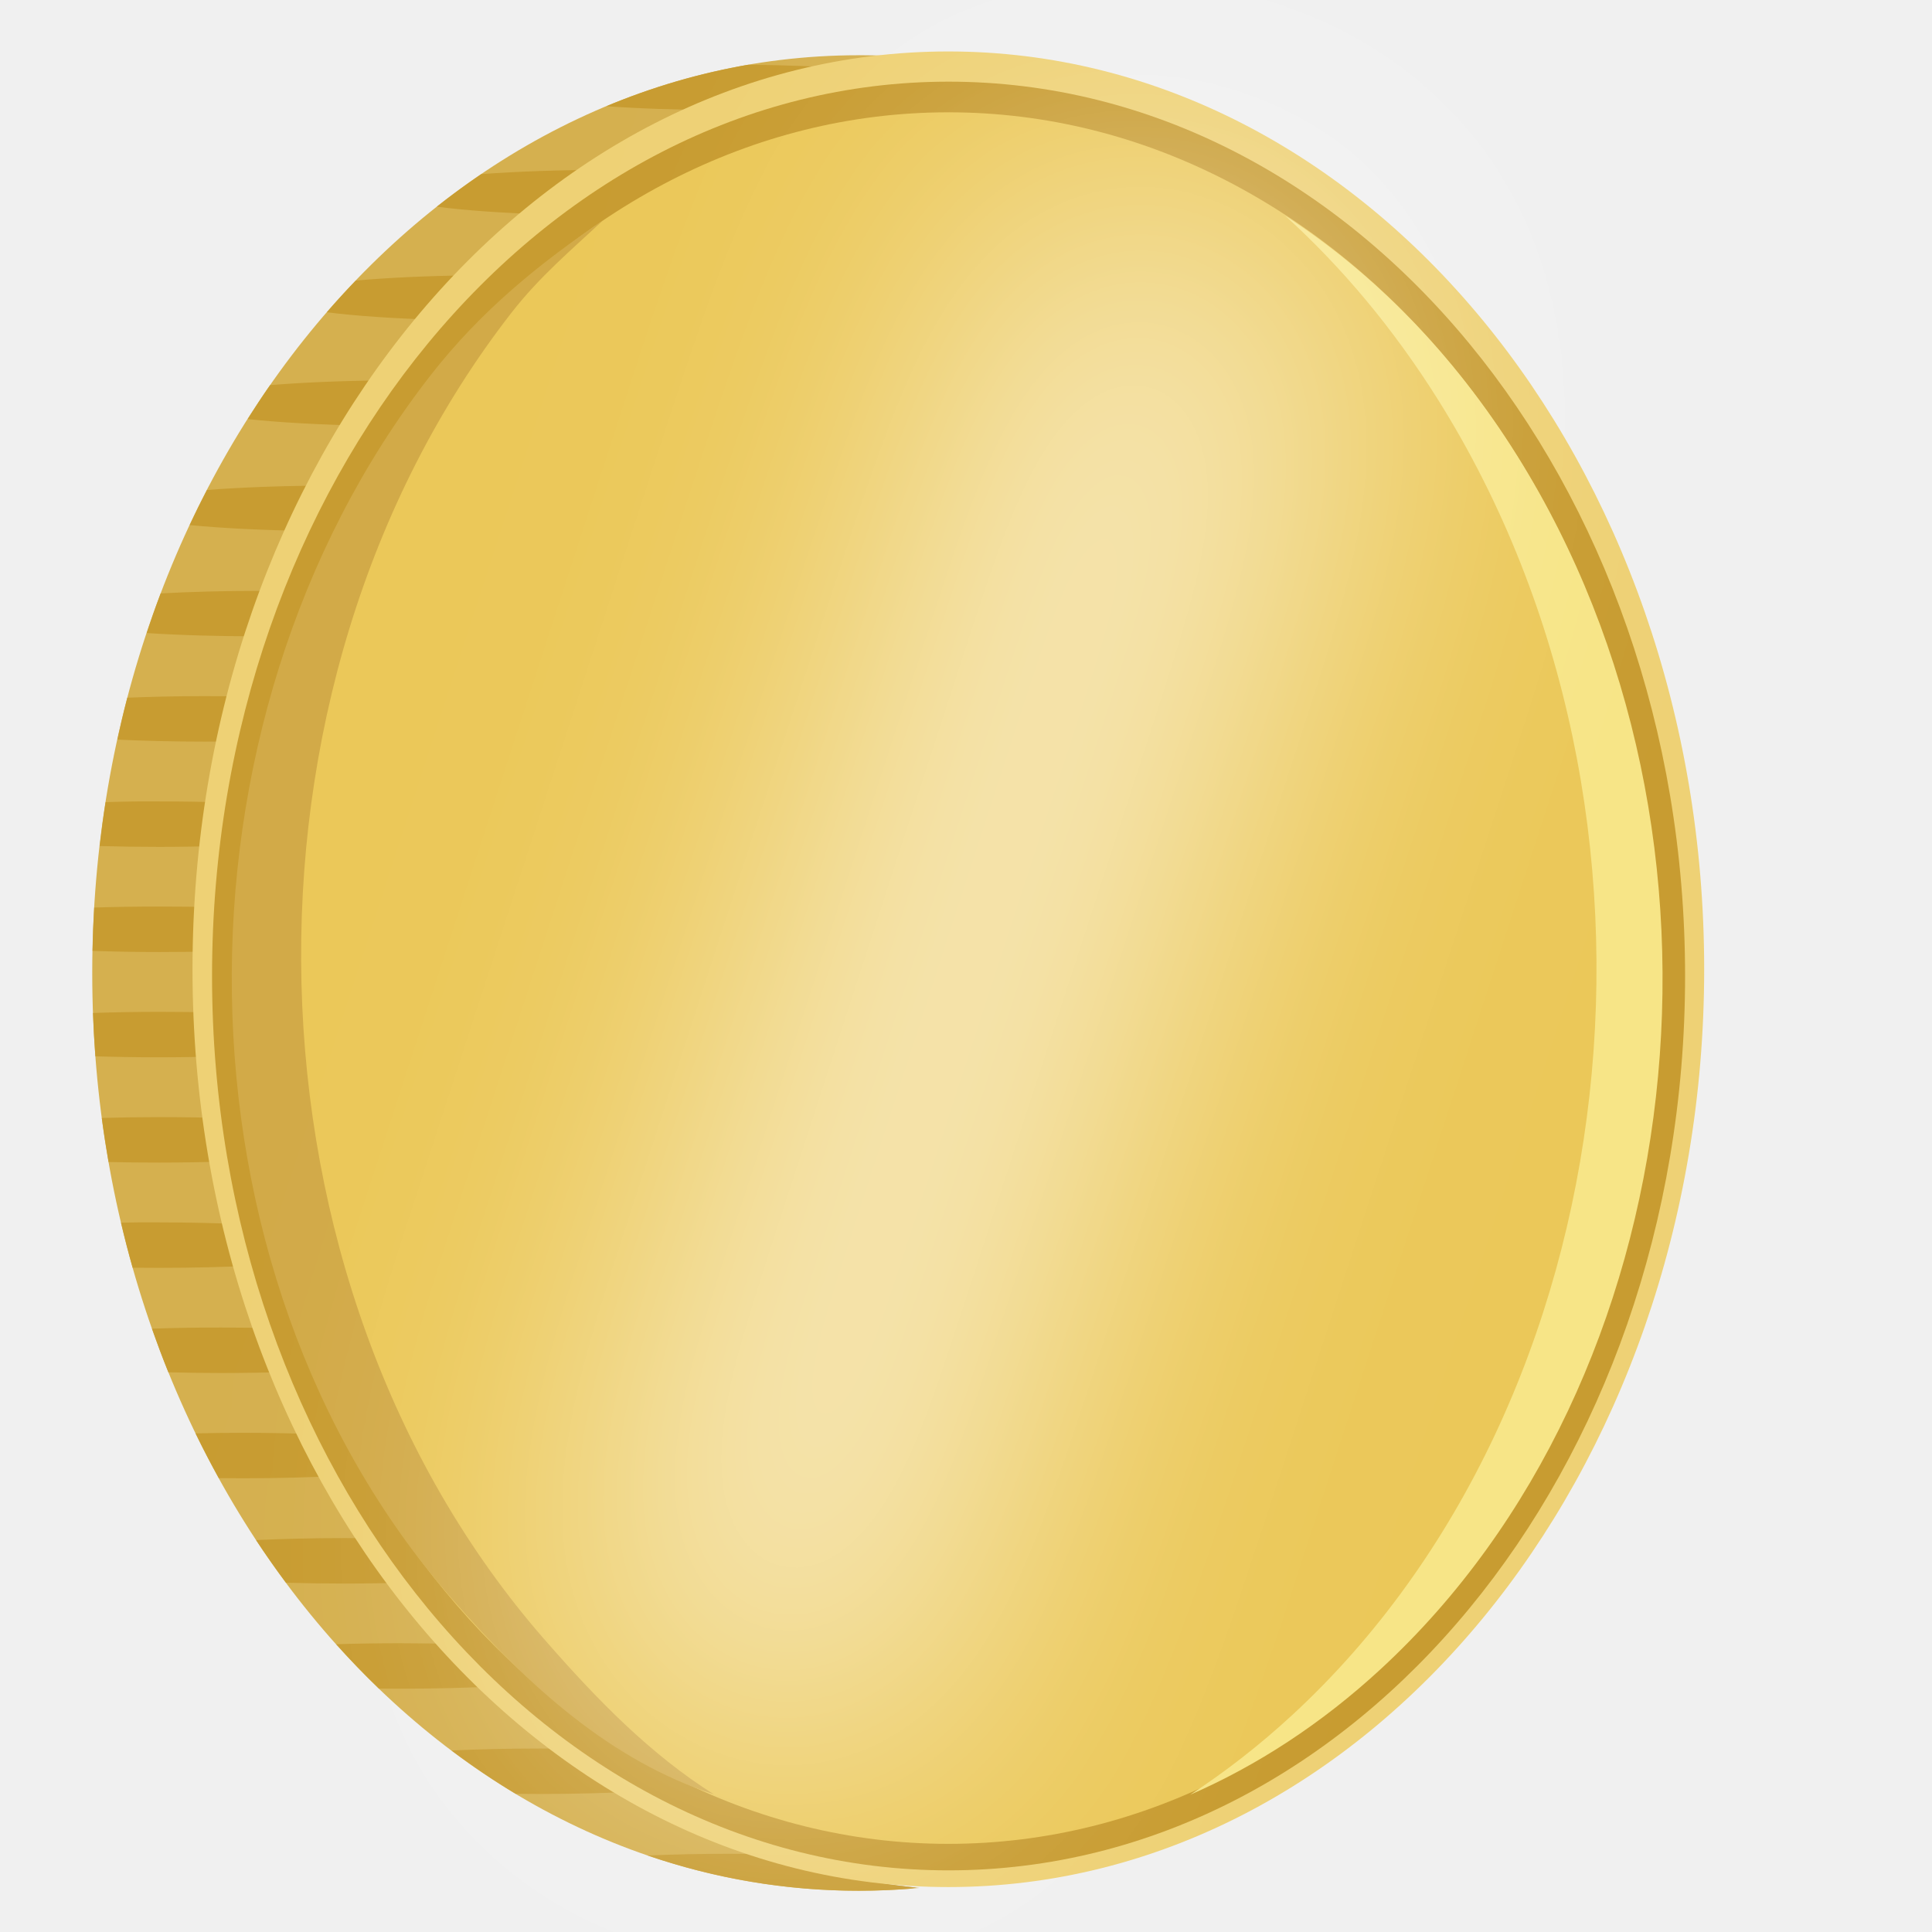
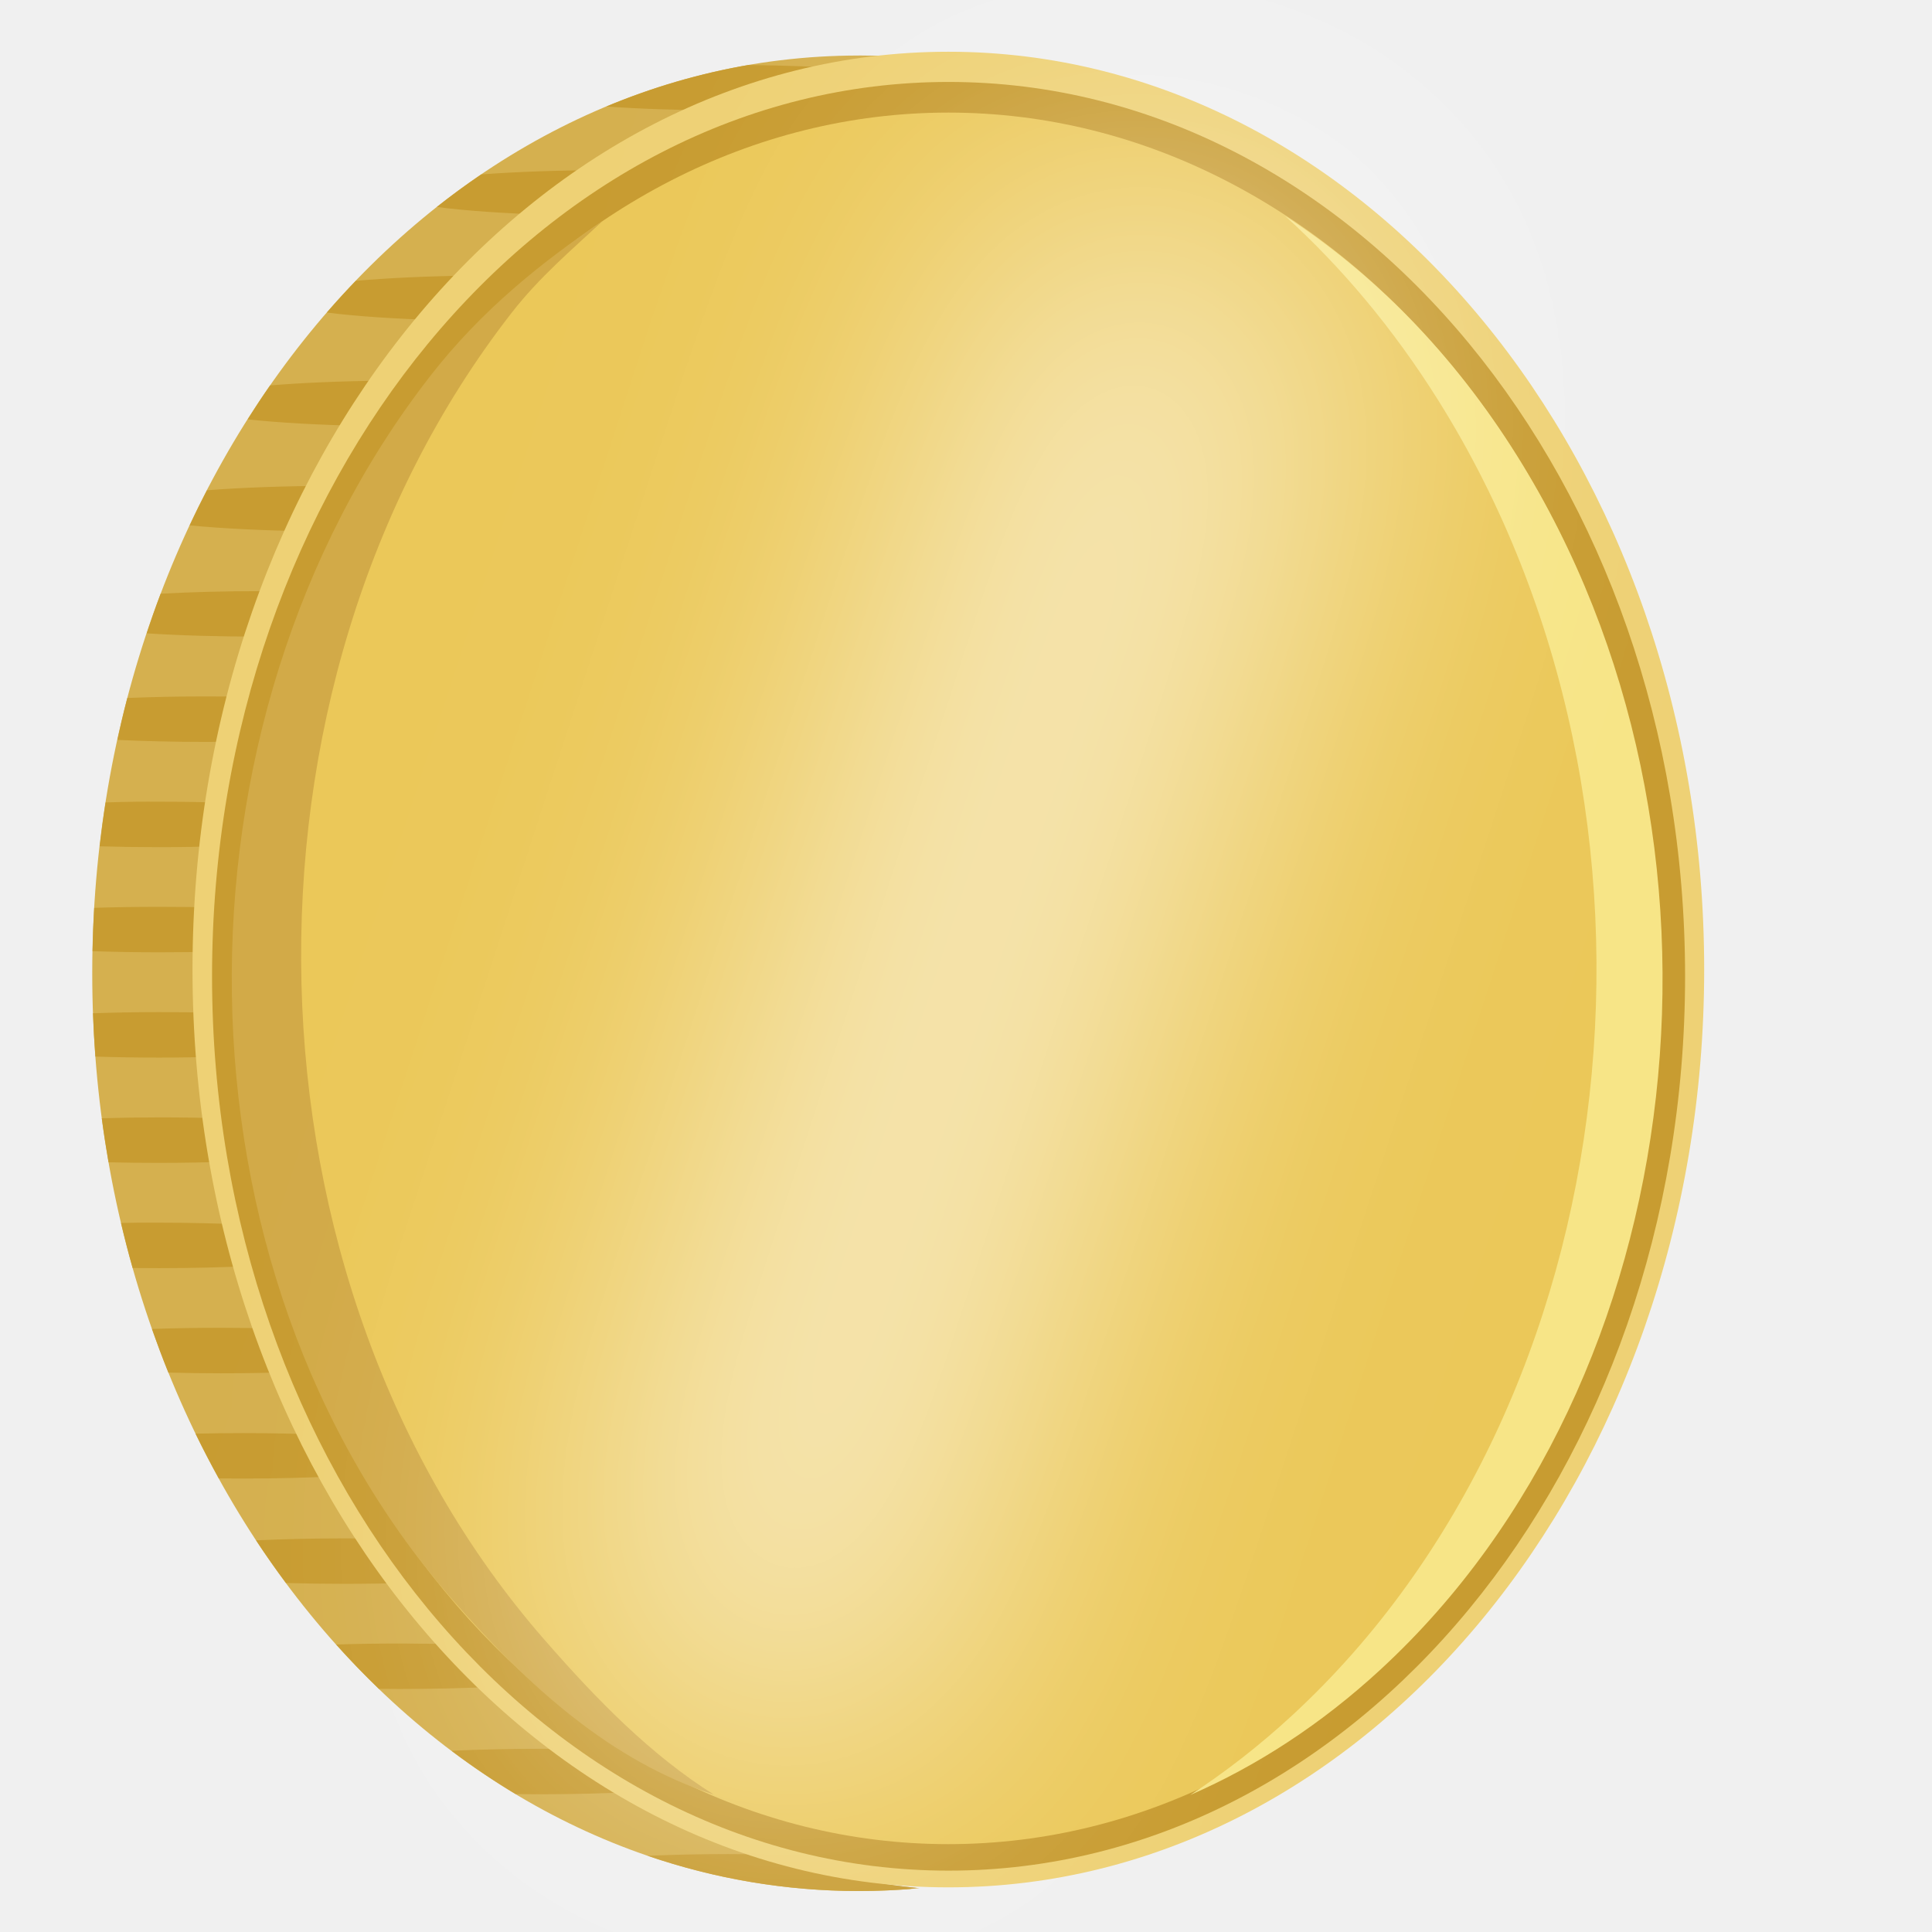
- <svg xmlns="http://www.w3.org/2000/svg" xmlns:xlink="http://www.w3.org/1999/xlink" id="svg2" viewBox="0 0 263.084 263.006" width="100%" height="100%">
+ <svg xmlns="http://www.w3.org/2000/svg" xmlns:xlink="http://www.w3.org/1999/xlink" id="svg2" viewBox="0 0 263.084 263.006" width="100px" height="100px">
  <defs id="defs37">
    <linearGradient xlink:href="#linearGradient6386-8" id="linearGradient6392-5" x1="717.5" y1="145.375" x2="925" y2="144.125" gradientUnits="userSpaceOnUse" gradientTransform="matrix(1,0,0,0.7959184,0,21.63265)" />
    <linearGradient id="linearGradient6386-8">
      <stop style="stop-color:#ffffff;stop-opacity:1;" offset="0" id="stop6388-5" />
      <stop style="stop-color:#ffffff;stop-opacity:0.28" offset="1" id="stop6390-2" />
    </linearGradient>
    <linearGradient y2="144.125" x2="925" y1="145.375" x1="717.5" gradientTransform="matrix(1,0,0,0.4081633,0.625,119.6097)" gradientUnits="userSpaceOnUse" id="linearGradient6409-4" xlink:href="#linearGradient6386-8-5" />
    <linearGradient id="linearGradient6386-8-5">
      <stop style="stop-color:#ffffff;stop-opacity:1;" offset="0" id="stop6388-5-8" />
      <stop style="stop-color:#ffffff;stop-opacity:0.28" offset="1" id="stop6390-2-1" />
    </linearGradient>
    <linearGradient xlink:href="#linearGradient6386-8-5-6" id="linearGradient6567-5" gradientUnits="userSpaceOnUse" gradientTransform="matrix(1,0,0,0.2095207,-4.375,51.79081)" x1="717.5" y1="145.375" x2="925" y2="144.125" />
    <linearGradient id="linearGradient6386-8-5-6">
      <stop style="stop-color:#ffffff;stop-opacity:1;" offset="0" id="stop6388-5-8-4" />
      <stop style="stop-color:#ffffff;stop-opacity:0.28" offset="1" id="stop6390-2-1-8" />
    </linearGradient>
    <linearGradient xlink:href="#linearGradient6386-8-5-66" id="linearGradient6567-9" gradientUnits="userSpaceOnUse" gradientTransform="matrix(1,0,0,0.2095207,-4.375,51.79081)" x1="717.5" y1="145.375" x2="925" y2="144.125" />
    <linearGradient id="linearGradient6386-8-5-66">
      <stop style="stop-color:#ffffff;stop-opacity:1;" offset="0" id="stop6388-5-8-8" />
      <stop style="stop-color:#ffffff;stop-opacity:0.28" offset="1" id="stop6390-2-1-2" />
    </linearGradient>
    <linearGradient xlink:href="#linearGradient6386-8-5-66-3" id="linearGradient6736-3" gradientUnits="userSpaceOnUse" gradientTransform="matrix(1.062994,0,0,0.2781708,-1614.652,201.7578)" x1="717.5" y1="145.375" x2="925" y2="144.125" />
    <linearGradient id="linearGradient6386-8-5-66-3">
      <stop style="stop-color:#ffffff;stop-opacity:1;" offset="0" id="stop6388-5-8-8-1" />
      <stop style="stop-color:#ffffff;stop-opacity:0.28" offset="1" id="stop6390-2-1-2-6" />
    </linearGradient>
    <linearGradient y2="144.125" x2="925" y1="145.375" x1="717.5" gradientTransform="matrix(1.062994,0,0,0.2781708,-1616.276,183.498)" gradientUnits="userSpaceOnUse" id="linearGradient6756-5" xlink:href="#linearGradient6386-8-5-66-3-8" />
    <linearGradient id="linearGradient6386-8-5-66-3-8">
      <stop style="stop-color:#ffffff;stop-opacity:1;" offset="0" id="stop6388-5-8-8-1-9" />
      <stop style="stop-color:#ffffff;stop-opacity:0.28" offset="1" id="stop6390-2-1-2-6-9" />
    </linearGradient>
    <linearGradient xlink:href="#linearGradient6386-1-9-9" id="linearGradient6893-3" gradientUnits="userSpaceOnUse" gradientTransform="matrix(0.4508531,-0.9626464,0.4912269,0.2300649,-320.8368,1278.085)" x1="717.5" y1="145.375" x2="925" y2="144.125" />
    <linearGradient id="linearGradient6386-1-9-9">
      <stop style="stop-color:#ffffff;stop-opacity:1;" offset="0" id="stop6388-6-4-6" />
      <stop style="stop-color:#ffffff;stop-opacity:0.28" offset="1" id="stop6390-9-0-5" />
    </linearGradient>
    <linearGradient y2="144.125" x2="925" y1="145.375" x1="717.5" gradientTransform="matrix(0.4508531,-0.9626464,0.4912269,0.2300649,-789.5873,1286.83)" gradientUnits="userSpaceOnUse" id="linearGradient6914-5" xlink:href="#linearGradient6386-1-9-9-5" />
    <linearGradient id="linearGradient6386-1-9-9-5">
      <stop style="stop-color:#ffffff;stop-opacity:1;" offset="0" id="stop6388-6-4-6-0" />
      <stop style="stop-color:#ffffff;stop-opacity:0.28" offset="1" id="stop6390-9-0-5-4" />
    </linearGradient>
    <linearGradient y2="144.125" x2="925" y1="145.375" x1="717.5" gradientTransform="matrix(0.4364484,-0.9318899,0.4755322,0.2227144,617.2651,899.8885)" gradientUnits="userSpaceOnUse" id="linearGradient6957-1" xlink:href="#linearGradient6386-1-9-9-5-3" />
    <linearGradient id="linearGradient6386-1-9-9-5-3">
      <stop style="stop-color:#ffffff;stop-opacity:1;" offset="0" id="stop6388-6-4-6-0-8" />
      <stop style="stop-color:#ffffff;stop-opacity:0.28" offset="1" id="stop6390-9-0-5-4-3" />
    </linearGradient>
    <linearGradient xlink:href="#linearGradient6386-1-9-0" id="linearGradient6893-6" gradientUnits="userSpaceOnUse" gradientTransform="matrix(0.4508531,-0.9626464,0.4912269,0.2300649,-320.8368,1278.085)" x1="717.5" y1="145.375" x2="925" y2="144.125" />
    <linearGradient id="linearGradient6386-1-9-0">
      <stop style="stop-color:#ffffff;stop-opacity:1;" offset="0" id="stop6388-6-4-7" />
      <stop style="stop-color:#ffffff;stop-opacity:0.28" offset="1" id="stop6390-9-0-0" />
    </linearGradient>
    <linearGradient y2="144.125" x2="925" y1="145.375" x1="717.5" gradientTransform="matrix(0.4508531,-0.9626464,0.4912269,0.2300649,-789.5873,1286.83)" gradientUnits="userSpaceOnUse" id="linearGradient6914-7" xlink:href="#linearGradient6386-1-9-9-50" />
    <linearGradient id="linearGradient6386-1-9-9-50">
      <stop style="stop-color:#ffffff;stop-opacity:1;" offset="0" id="stop6388-6-4-6-1" />
      <stop style="stop-color:#ffffff;stop-opacity:0.28" offset="1" id="stop6390-9-0-5-2" />
    </linearGradient>
    <filter id="filter5837" x="-0.455" width="1.911" y="-0.228" height="1.457" color-interpolation-filters="sRGB">
      <feGaussianBlur stdDeviation="21.537" id="feGaussianBlur5839" />
    </filter>
    <filter id="filter5857" x="-1.514" width="4.028" y="-1.88" height="4.759" color-interpolation-filters="sRGB">
      <feGaussianBlur stdDeviation="21.537" id="feGaussianBlur5859" />
    </filter>
  </defs>
  <rect id="rect9052-3-9-4" style="color:#000000;fill:none" height="260.997" width="159.954" y="972.82" x="186.956" transform="scale(-1,1)" />
  <path d="m -386.875,1103.312 c 0,69.023 34.293,124.979 76.594,124.979 42.301,0 76.594,-55.956 76.594,-124.979 0,-69.023 -34.293,-124.979 -76.594,-124.979 -42.301,0 -76.594,55.955 -76.594,124.979 z" style="color:#000000;fill:#eed175" id="path9060-8-8-4" />
  <path d="m -384.941,1104.231 c 0,67.259 33.416,121.785 74.637,121.785 41.22,0 74.637,-54.525 74.637,-121.785 0,-67.259 -33.416,-121.785 -74.637,-121.785 -41.22,0 -74.637,54.525 -74.637,121.785 z" style="color:#000000;fill:#c89c31" id="path9062-1-1-3" />
  <path d="m -382.535,1104.513 c 0,65.111 32.349,117.894 72.252,117.894 39.904,0 72.252,-52.783 72.252,-117.894 0,-65.111 -32.349,-117.894 -72.252,-117.894 -39.904,0 -72.252,52.783 -72.252,117.894 z" style="color:#000000;fill:#ebc859" id="path9064-0-6-9" />
  <path d="m -257.774,1022.5 c 27.405,47.327 26.892,121.689 -2.112,166.408 -7.833,12.077 -16.277,22.236 -26.634,26.756 6.361,-5.377 11.769,-12.764 17.237,-21.195 31.465,-48.511 32.926,-129.354 3.271,-180.562 -2.863,-4.944 -6.066,-8.538 -9.265,-12.567 6.283,5.714 12.302,12.176 17.504,21.159 z" style="color:#000000;fill:#d2aa48" id="path9066-4-4-5" />
  <path d="m -315.789,987.086 c -13.648,0 -26.055,2.184 -38.274,15.129 -19.06,20.195 -29.992,59.676 -29.992,100.261 0,9.8 0.738,19.315 2.116,28.396 13.223,27.065 29.487,30.525 47.562,30.525 37.869,0 67.775,-51.09 67.775,-114.544 0,-9.786 -0.949,-18.753 -2.323,-27.823 -12.251,-19.166 -28.785,-31.945 -46.868,-31.945 z" style="opacity:0.5;color:#000000;fill:#f7e587" id="path9070-4-71-3" />
  <path d="m -297.977,978.848 c 42.303,0 76.585,55.943 76.585,124.964 0,69.026 -34.285,124.983 -76.585,124.983 -2.047,0 -4.076,-0.13 -6.083,-0.387 39.458,-5.058 70.514,-58.916 70.514,-124.599 0,-65.683 -31.058,-119.522 -70.514,-124.58 2.007,-0.257 4.036,-0.387 6.083,-0.387 z" style="color:#000000;fill:#d5b04f" id="path9056-6-5-5-4" />
  <path d="m -286.935,980.141 c 4.893,1.153 9.634,3.062 14.181,5.65 -3.243,0.313 -7.109,0.5 -11.276,0.522 -4.191,-2.48 -8.548,-4.389 -13.043,-5.65 2.941,-0.288 6.401,-0.471 10.138,-0.522 z m 14.11,14.317 c 4.692,0 9.021,0.218 12.569,0.58 1.512,1.399 2.989,2.873 4.435,4.431 -2.808,0.508 -6.708,0.886 -11.193,1.064 -1.948,-2.169 -3.953,-4.201 -6.024,-6.075 0.072,-10e-5 0.141,0 0.213,0 z m 13.399,14.356 c 4.436,0.064 8.468,0.327 11.703,0.716 0.985,1.399 1.953,2.836 2.893,4.314 -2.897,0.509 -6.913,0.879 -11.502,1.045 -1.306,-2.104 -2.66,-4.128 -4.055,-6.075 0.319,0 0.645,0 0.961,0 z m 9.225,14.317 c 4.134,0.06 7.923,0.291 11.039,0.638 0.772,1.51 1.512,3.055 2.241,4.624 -3.108,0.455 -7.183,0.776 -11.751,0.89 -0.957,-2.098 -1.942,-4.159 -2.976,-6.152 0.484,0 0.972,-0.01 1.447,0 z m 4.968,14.317 c 4.633,0.014 8.899,0.232 12.379,0.6 0.597,1.572 1.176,3.162 1.731,4.779 -3.226,0.421 -7.327,0.712 -11.881,0.793 -0.708,-2.097 -1.451,-4.151 -2.229,-6.172 z m 7.079,14.336 c 3.579,0 6.949,0.129 9.925,0.348 0.495,1.775 0.955,3.579 1.399,5.398 -3.299,0.29 -7.167,0.445 -11.324,0.445 -0.24,0 -0.473,10e-4 -0.711,0 -0.504,-2.086 -1.043,-4.143 -1.613,-6.172 0.763,-0.012 1.539,-0.019 2.324,-0.019 z m 5.585,14.336 c 2.706,0 5.282,0.083 7.672,0.213 0.361,1.879 0.688,3.791 0.996,5.708 -2.657,0.166 -5.584,0.271 -8.668,0.271 -1.173,0 -2.316,-0.013 -3.439,-0.039 -0.327,-2.054 -0.69,-4.082 -1.079,-6.095 1.458,-0.044 2.967,-0.058 4.518,-0.058 z m 6.688,14.336 c 1.084,0.016 2.123,0.059 3.154,0.097 0.228,1.98 0.422,3.966 0.593,5.978 -1.894,0.077 -3.885,0.116 -5.953,0.116 -2.153,0 -4.225,-0.052 -6.189,-0.136 -0.168,-1.982 -0.368,-3.95 -0.593,-5.901 2.137,-0.101 4.411,-0.155 6.782,-0.155 0.748,0 1.477,-0.011 2.205,0 z m -2.205,14.317 c 2.265,0 4.445,0.043 6.498,0.135 0.084,1.958 0.137,3.92 0.166,5.901 -2.102,0.097 -4.336,0.155 -6.664,0.155 -1.901,0 -3.732,-0.031 -5.49,-0.097 -0.029,-2.015 -0.08,-4.008 -0.166,-5.998 1.807,-0.07 3.695,-0.097 5.656,-0.097 z m 0,14.336 c 2.31,0 4.529,0.059 6.617,0.155 -0.052,1.98 -0.129,3.946 -0.237,5.901 -2.018,0.089 -4.158,0.135 -6.379,0.135 -2.008,0 -3.941,-0.043 -5.786,-0.116 0.109,-1.978 0.197,-3.974 0.249,-5.978 1.772,-0.067 3.619,-0.097 5.537,-0.097 z m 0,14.336 c 1.991,0 3.908,0.044 5.739,0.116 -0.196,2.015 -0.422,4.016 -0.676,5.998 -1.628,0.056 -3.316,0.077 -5.063,0.077 -2.488,0 -4.865,-0.064 -7.091,-0.174 0.249,-1.945 0.483,-3.905 0.676,-5.882 2.029,-0.09 4.181,-0.135 6.415,-0.135 z m 2.205,14.336 c 0.554,0.01 1.071,0.025 1.613,0.039 -0.357,2.063 -0.743,4.115 -1.162,6.133 -0.872,0.015 -1.756,0.019 -2.656,0.019 -3.392,0 -6.59,-0.111 -9.45,-0.31 0.384,-1.861 0.748,-3.731 1.079,-5.63 2.577,-0.154 5.403,-0.252 8.371,-0.252 0.748,0 1.477,-0.011 2.205,0 z m -8.359,14.317 c 2.408,0 4.714,0.051 6.877,0.155 -0.516,2.002 -1.059,3.993 -1.636,5.94 -1.682,0.06 -3.429,0.097 -5.241,0.097 -2.416,0 -4.73,-0.05 -6.901,-0.155 0.578,-1.95 1.12,-3.934 1.636,-5.94 1.69,-0.06 3.445,-0.097 5.265,-0.097 z m -2.241,14.336 c 1.641,0 3.23,0.028 4.766,0.077 -0.737,2.069 -1.518,4.103 -2.324,6.095 -0.802,0.013 -1.617,0.019 -2.443,0.019 -3.449,0 -6.698,-0.124 -9.592,-0.329 0.748,-1.858 1.471,-3.743 2.158,-5.669 2.322,-0.122 4.818,-0.193 7.435,-0.193 z m -10.067,14.336 c 3.131,0 6.098,0.1 8.786,0.271 -0.958,1.986 -1.96,3.918 -2.988,5.804 -1.849,0.073 -3.786,0.116 -5.798,0.116 -2.209,0 -4.336,-0.048 -6.344,-0.135 1.065,-1.954 2.094,-3.956 3.083,-6.017 1.066,-0.023 2.15,-0.039 3.261,-0.039 z m -5.585,14.317 c 2.217,0 4.353,0.047 6.367,0.136 -1.377,2.095 -2.8,4.11 -4.269,6.036 -0.69,0.01 -1.391,0.019 -2.099,0.019 -3.537,0 -6.867,-0.114 -9.818,-0.329 1.391,-1.84 2.747,-3.754 4.056,-5.746 1.839,-0.072 3.763,-0.116 5.763,-0.116 z m -13.992,14.336 c 3.149,0 6.132,0.098 8.834,0.271 -2.074,2.127 -4.213,4.1 -6.415,5.901 -0.794,0.013 -1.601,0.019 -2.419,0.019 -3.369,0 -6.547,-0.113 -9.391,-0.31 2.157,-1.788 4.263,-3.742 6.296,-5.843 1.013,-0.021 2.042,-0.039 3.095,-0.039 z m -18.723,14.336 c 2.817,0 5.499,0.092 7.968,0.232 -6.702,3.128 -13.788,4.798 -21.106,4.798 -1.715,0 -3.411,-0.09 -5.099,-0.271 -0.236,-0.053 -0.462,-0.1 -0.676,-0.155 5.182,-0.699 10.22,-2.248 15.059,-4.547 1.253,-0.032 2.536,-0.058 3.853,-0.058 z" id="path9058-2-1-7-9" style="fill:#c89c31;fill-rule:evenodd" />
  <path id="path7395-8" style="color:#000000;fill:#d5b04f" d="m -287.977,978.848 c 42.303,0 76.585,55.943 76.585,124.964 0,69.026 -34.285,124.983 -76.585,124.983 -2.047,0 -4.076,-0.13 -6.083,-0.387 39.458,-5.058 70.514,-58.916 70.514,-124.599 0,-65.683 -31.058,-119.522 -70.514,-124.58 2.007,-0.257 4.036,-0.387 6.083,-0.387 z" />
  <path style="fill:#c89c31;fill-rule:evenodd" id="path7397-43" d="m -276.935,980.141 c 4.893,1.153 9.634,3.062 14.181,5.65 -3.243,0.313 -7.109,0.5 -11.276,0.522 -4.191,-2.48 -8.548,-4.389 -13.043,-5.65 2.941,-0.288 6.401,-0.471 10.138,-0.522 z m 14.11,14.317 c 4.692,0 9.021,0.218 12.569,0.58 1.512,1.399 2.989,2.873 4.435,4.431 -2.808,0.508 -6.708,0.886 -11.193,1.064 -1.948,-2.169 -3.953,-4.201 -6.024,-6.075 0.072,-10e-5 0.141,0 0.213,0 z m 13.399,14.356 c 4.436,0.064 8.468,0.327 11.703,0.716 0.985,1.399 1.953,2.836 2.893,4.314 -2.897,0.509 -6.913,0.879 -11.502,1.045 -1.306,-2.104 -2.66,-4.128 -4.055,-6.075 0.319,0 0.645,0 0.961,0 z m 9.225,14.317 c 4.134,0.06 7.923,0.291 11.039,0.638 0.772,1.51 1.512,3.055 2.241,4.624 -3.108,0.455 -7.183,0.776 -11.751,0.89 -0.957,-2.098 -1.942,-4.159 -2.976,-6.152 0.484,0 0.972,-0.01 1.447,0 z m 4.968,14.317 c 4.633,0.014 8.899,0.232 12.379,0.6 0.597,1.572 1.176,3.162 1.731,4.779 -3.226,0.421 -7.327,0.712 -11.881,0.793 -0.708,-2.097 -1.451,-4.151 -2.229,-6.172 z m 7.079,14.336 c 3.579,0 6.949,0.129 9.925,0.348 0.495,1.775 0.955,3.579 1.399,5.398 -3.299,0.29 -7.167,0.445 -11.324,0.445 -0.24,0 -0.473,10e-4 -0.711,0 -0.504,-2.086 -1.043,-4.143 -1.613,-6.172 0.763,-0.012 1.539,-0.019 2.324,-0.019 z m 5.585,14.336 c 2.706,0 5.282,0.083 7.672,0.213 0.361,1.879 0.688,3.791 0.996,5.708 -2.657,0.166 -5.584,0.271 -8.668,0.271 -1.173,0 -2.316,-0.013 -3.439,-0.039 -0.327,-2.054 -0.69,-4.082 -1.079,-6.095 1.458,-0.044 2.967,-0.058 4.518,-0.058 z m 6.688,14.336 c 1.084,0.016 2.123,0.059 3.154,0.097 0.228,1.98 0.422,3.966 0.593,5.978 -1.894,0.077 -3.885,0.116 -5.953,0.116 -2.153,0 -4.225,-0.052 -6.189,-0.136 -0.168,-1.982 -0.368,-3.95 -0.593,-5.901 2.137,-0.101 4.411,-0.155 6.782,-0.155 0.748,0 1.477,-0.011 2.205,0 z m -2.205,14.317 c 2.265,0 4.445,0.043 6.498,0.135 0.084,1.958 0.137,3.92 0.166,5.901 -2.102,0.097 -4.336,0.155 -6.664,0.155 -1.901,0 -3.732,-0.031 -5.49,-0.097 -0.029,-2.015 -0.08,-4.008 -0.166,-5.998 1.807,-0.07 3.695,-0.097 5.656,-0.097 z m 0,14.336 c 2.31,0 4.529,0.059 6.617,0.155 -0.052,1.98 -0.129,3.946 -0.237,5.901 -2.018,0.089 -4.158,0.135 -6.379,0.135 -2.008,0 -3.941,-0.043 -5.786,-0.116 0.109,-1.978 0.197,-3.974 0.249,-5.978 1.772,-0.067 3.619,-0.097 5.537,-0.097 z m 0,14.336 c 1.991,0 3.908,0.044 5.739,0.116 -0.196,2.015 -0.422,4.016 -0.676,5.998 -1.628,0.056 -3.316,0.077 -5.063,0.077 -2.488,0 -4.865,-0.064 -7.091,-0.174 0.249,-1.945 0.483,-3.905 0.676,-5.882 2.029,-0.09 4.181,-0.135 6.415,-0.135 z m 2.205,14.336 c 0.554,0.01 1.071,0.025 1.613,0.039 -0.357,2.063 -0.743,4.115 -1.162,6.133 -0.872,0.015 -1.756,0.019 -2.656,0.019 -3.392,0 -6.59,-0.111 -9.45,-0.31 0.384,-1.861 0.748,-3.731 1.079,-5.63 2.577,-0.154 5.403,-0.252 8.371,-0.252 0.748,0 1.477,-0.011 2.205,0 z m -8.359,14.317 c 2.408,0 4.714,0.051 6.877,0.155 -0.516,2.002 -1.059,3.993 -1.636,5.94 -1.682,0.06 -3.429,0.097 -5.241,0.097 -2.416,0 -4.73,-0.05 -6.901,-0.155 0.578,-1.95 1.12,-3.934 1.636,-5.94 1.69,-0.06 3.445,-0.097 5.265,-0.097 z m -2.241,14.336 c 1.641,0 3.23,0.028 4.766,0.077 -0.737,2.069 -1.518,4.103 -2.324,6.095 -0.802,0.013 -1.617,0.019 -2.443,0.019 -3.449,0 -6.698,-0.124 -9.592,-0.329 0.748,-1.858 1.471,-3.743 2.158,-5.669 2.322,-0.122 4.818,-0.193 7.435,-0.193 z m -10.067,14.336 c 3.131,0 6.098,0.1 8.786,0.271 -0.958,1.986 -1.96,3.918 -2.988,5.804 -1.849,0.073 -3.786,0.116 -5.798,0.116 -2.209,0 -4.336,-0.048 -6.344,-0.135 1.065,-1.954 2.094,-3.956 3.083,-6.017 1.066,-0.023 2.15,-0.039 3.261,-0.039 z m -5.585,14.317 c 2.217,0 4.353,0.047 6.367,0.136 -1.377,2.095 -2.8,4.11 -4.269,6.036 -0.69,0.01 -1.391,0.019 -2.099,0.019 -3.537,0 -6.867,-0.114 -9.818,-0.329 1.391,-1.84 2.747,-3.754 4.056,-5.746 1.839,-0.072 3.763,-0.116 5.763,-0.116 z m -13.992,14.336 c 3.149,0 6.132,0.098 8.834,0.271 -2.074,2.127 -4.213,4.1 -6.415,5.901 -0.794,0.013 -1.601,0.019 -2.419,0.019 -3.369,0 -6.547,-0.113 -9.391,-0.31 2.157,-1.788 4.263,-3.742 6.296,-5.843 1.013,-0.021 2.042,-0.039 3.095,-0.039 z m -18.723,14.336 c 2.817,0 5.499,0.092 7.968,0.232 -6.702,3.128 -13.788,4.798 -21.106,4.798 -1.715,0 -3.411,-0.09 -5.099,-0.271 -0.236,-0.053 -0.462,-0.1 -0.676,-0.155 5.182,-0.699 10.22,-2.248 15.059,-4.547 1.253,-0.032 2.536,-0.058 3.853,-0.058 z" />
  <path style="font-size:144px;font-style:normal;font-variant:normal;font-weight:bold;font-stretch:normal;text-indent:0;text-align:start;text-decoration:none;line-height:125%;letter-spacing:0px;word-spacing:0px;text-transform:none;direction:ltr;block-progression:tb;writing-mode:lr-tb;text-anchor:start;baseline-shift:baseline;color:#000000;fill:#c19442;fill-opacity:1;stroke:none;stroke-width:5;marker:none;visibility:visible;display:inline;overflow:visible;enable-background:accumulate;font-family:Comic Neue;-inkscape-font-specification:Comic Neue Bold" d="m -292.281,1048.411 c -5.089,0.71 -8.341,7.464 -11.859,12.254 -3.538,4.849 -8.012,8.808 -9.944,15.747 -0.947,5.7 2.166,11.154 5.648,12.577 2.081,1.077 4.24,0.283 6.213,-0.85 0.935,-0.665 2.059,0.474 1.843,2.071 -0.482,7.323 -0.262,14.758 -0.465,22.127 -0.079,6.097 -0.166,12.195 -0.24,18.292 -4.016,-0.624 -8.867,-0.302 -11.589,4.908 -3.05,5.899 -0.066,15.447 4.636,16.433 5.798,1.346 11.758,-0.218 17.621,0.454 4.692,0.092 9.764,0.88 14.06,-2.45 3.875,-4.071 3.67,-14.596 -0.824,-17.527 -1.911,-2.836 -5.126,-0.446 -7.072,-3.091 -1.051,-2.038 0.138,-4.66 -0.18,-6.947 0.212,-22.022 1.096,-44.071 0.522,-66.083 -1.232,-5.086 -4.925,-8.065 -8.371,-7.914 z m 0.579,5.981 c 2.372,-0.217 4.118,3.102 4.294,6.437 0.354,3.685 -0.412,7.379 -0.234,11.1 -0.367,21.562 -0.575,43.129 -0.897,64.692 3.124,0.513 6.647,-1.341 9.488,1.296 1.328,1.413 2.036,4.928 0.531,6.586 -2.611,3.445 -6.256,1.363 -9.355,1.901 -6.956,-0.792 -14.117,1.496 -20.923,-1.275 -1.049,-1.914 -1.48,-5.227 0.07,-6.841 2.609,-2.596 5.974,-2.014 8.922,-1.423 1.878,0.318 2.894,-2.62 2.807,-5.109 -0.021,-4.698 -0.124,-9.387 0.04,-14.085 0.143,-14.629 0.513,-29.605 0.505,-44.021 -3.113,3.007 -5.281,8.807 -9.201,9.539 -1.963,0.415 -4.394,-1.399 -4.475,-4.706 0.345,-3.985 3.199,-5.769 4.887,-8.307 3.986,-5.516 7.732,-11.839 12.539,-15.7 0.335,-0.043 0.67,-0.071 1.005,-0.085 z m -44.82,21.638 c -5.156,0.361 -8.595,9.4 -7.079,16.571 -0.662,3.143 -3.179,3.208 -4.971,2.921 -1.898,-0.275 -4.042,-0.42 -5.501,1.732 -5.242,4.484 -3.998,18.636 1.878,20.565 2.502,1.851 5.455,-0.786 7.917,1.094 1.527,1.771 0.199,4.825 0.44,7.149 0.026,5.567 1.941,11.968 5.899,12.938 4.375,1.732 9.55,-3.53 9.39,-10.644 0.371,-3.114 -0.761,-6.827 0.579,-9.571 1.381,-1.922 3.197,0.351 4.782,-0.202 3.511,-0.111 7.63,-2.984 8.315,-8.774 1.214,-6.97 -2.631,-15.22 -7.568,-14.489 -1.938,-0.09 -4.522,1.01 -5.934,-1.636 -0.887,-2.273 0.464,-4.798 -0.161,-7.181 -0.616,-5.842 -3.851,-11.143 -7.987,-10.474 z m 0.559,6.002 c 2.096,0.215 3.523,3.18 3.533,6.225 0.237,4.045 -0.458,8.156 -0.021,12.142 0.313,1.914 1.876,1.63 2.813,1.094 3.174,0.01 6.762,-1.336 9.62,1.36 2.13,2.254 1.521,7.8 -0.901,9.05 -2.563,1.438 -5.369,0.013 -8.022,0.128 -1.488,-0.586 -3.271,0.531 -3.498,3.049 -0.866,4.817 0.89,10.057 -0.489,14.723 -0.663,2.63 -2.768,4.58 -4.538,3.07 -2.523,-1.909 -2.69,-6.853 -2.314,-10.608 0.138,-3.138 0.776,-7.258 -1.065,-9.532 -2.459,-1.902 -5.279,0.199 -7.889,-0.17 -1.794,-0.255 -4.209,-0.935 -4.636,-4.132 -0.598,-4.214 2.308,-8.705 5.089,-7.191 2.668,-0.105 5.692,1.389 8.098,-0.85 1.398,-1.942 0.209,-5.022 0.363,-7.436 -0.137,-3.684 -0.141,-8.703 2.43,-10.474 0.453,-0.259 0.939,-0.464 1.424,-0.446 z" id="path3245-9-55-9-8-2-2-1-88" />
  <path style="font-size:144px;font-style:normal;font-variant:normal;font-weight:bold;font-stretch:normal;text-indent:0;text-align:start;text-decoration:none;line-height:125%;letter-spacing:0px;word-spacing:0px;text-transform:none;direction:ltr;block-progression:tb;writing-mode:lr-tb;text-anchor:start;baseline-shift:baseline;color:#000000;fill:#ffeda1;fill-opacity:1;stroke:none;stroke-width:5;marker:none;visibility:visible;display:inline;overflow:visible;enable-background:accumulate;font-family:Comic Neue;-inkscape-font-specification:Comic Neue Bold" d="m -296.154,1049.325 c -5.669,0.792 -8.745,9.064 -12.976,13.758 -3.153,4.818 -8.227,8.595 -8.96,15.852 0.004,7.567 5.72,12.603 10.206,10.35 -4.663,0.583 -9.633,-6.615 -7.813,-13.87 4.339,-8.902 10.762,-14.851 15.795,-22.802 1.126,-1.376 2.368,-2.596 3.747,-3.288 z m 2.382,4.4 c -3.646,0.711 4.914,2.482 2.859,7.084 -0.324,25.625 -0.726,51.248 -1.046,76.874 3.886,0.186 10.685,-2.063 11.369,6.273 0.018,2.404 -4.537,5.434 -0.98,3.837 5.549,-2.243 1.263,-13.606 -3.368,-10.732 -2.873,1.362 -6.552,-0.295 -4.935,-5.772 0.286,-24.086 0.7,-48.167 0.974,-72.253 -0.532,-3.243 -2.759,-5.308 -4.873,-5.31 z m -6.962,21.784 c -1.805,2.644 -6.232,7.349 -6.516,8.619 2.72,-1.31 5.982,-3.922 6.516,-8.619 z m -40.126,1.857 c -5.096,0 -8.208,8.868 -7.1,15.825 -0.741,6.05 3.825,1.685 1.898,-2.182 -0.431,-5.601 1.509,-11.851 5.202,-13.643 z m 2.19,4.4 c -2.589,0.9 3.921,3.708 2.133,7.332 0.684,4.389 -2.131,14.229 2.513,13.001 3.744,-0.122 8.509,-1.932 11.193,3.24 2.015,3.104 -3.548,10.778 0.745,7.316 4.434,-6.235 -1.409,-13.92 -6.023,-11.357 -3.948,1.992 -7.943,-0.532 -6.479,-7.494 0.268,-4.758 0.246,-12.041 -4.083,-12.038 z m 26.503,2.416 c -0.372,0.451 0.325,0.052 0,0 z m 10.08,1.615 c -3.815,2.924 -1.395,10.585 -2.206,15.651 -0.132,10.238 -0.265,20.477 -0.402,30.715 4.266,-0.314 1.029,-9.909 2.187,-14.133 0.142,-10.744 0.283,-21.488 0.421,-32.233 z m -52.554,11.191 c -5.589,-0.392 -9.247,10.372 -6.146,17.287 2.735,6.615 8.15,4.223 12.27,5.151 1.529,5.765 -0.963,15.504 4.052,19.49 0.715,1.584 6.179,1.931 5.082,0.714 -4.318,0.27 -6.703,-6.632 -6.658,-12.416 0.475,-4.643 0.141,-10.975 -4.188,-8.636 -4.021,1.469 -8.882,-2.111 -9.465,-8.756 -0.803,-5.5 1.322,-11.57 5.053,-12.833 z m 4.321,4.337 c -2.012,-0.306 -5.001,0.932 -1.274,0.507 1.676,0.145 6.42,0.437 5.896,-0.36 -1.542,0.043 -3.081,-0.127 -4.622,-0.147 z m 15.37,12.768 c -4.438,4.339 0.785,14.15 -2.844,19.661 -1.324,3.192 3.674,-1.391 3.064,-3.952 0.459,-4.72 0.092,-12.838 -0.22,-15.709 z m 4.689,4.438 c -1.881,1.79 8.797,0.067 3.64,0.158 -1.211,-0.057 -2.438,0.114 -3.64,-0.158 z m 20.117,14.243 c -4.796,-0.335 -9.393,7.681 -6.92,14.691 2.103,6.381 7.528,6.897 11.647,6.261 7.765,-0.41 15.586,0.99 23.305,-0.846 -8.881,0.922 -17.792,0.015 -26.679,0.371 -4.583,-0.453 -8.688,-8.453 -6.206,-15.073 0.998,-2.759 2.858,-4.69 4.853,-5.404 z m 3.703,4.311 c -1.367,-0.3 -3.999,0.864 -1.128,0.537 1.525,0.555 7.688,-0.342 3.069,-0.456 -0.647,-0.029 -1.293,-0.075 -1.94,-0.081 z" id="path3245-9-55-9-0-6-0-2" />
  <path style="opacity:0.547;fill:#ffffff;fill-opacity:1;fill-rule:nonzero;stroke:none" d="m -308.948,984.936 c -17.787,0 -34.067,10.482 -46.656,27.875 l -23.031,58.938 c -1.653,9.899 -2.562,20.309 -2.562,31.062 0,33.77 8.712,64.225 22.656,85.719 l 76.344,-195.281 c -8.271,-5.379 -17.304,-8.312 -26.75,-8.312 z" id="rect7789-9-5-5-1" />
  <rect style="opacity:0.547;fill:#ffffff;fill-opacity:1;fill-rule:nonzero;stroke:none" id="rect5318-9-3" width="34.137" height="22.5" x="-243.266" y="1068.233" />
  <g id="g6408" transform="translate(0,2)">
    <g id="use7391-7-7-1-8-9" transform="matrix(1.362897,0,0,1,-1347.196,-600.5073)">
      <path id="path7395-7-0-8-9-1" style="color:#000000;fill:#d5b04f" d="m 1074.281,606.029 c -42.303,0 -76.585,55.943 -76.585,124.964 0,69.026 34.285,124.983 76.585,124.983 2.047,0 4.076,-0.13 6.083,-0.387 -39.458,-5.058 -70.514,-58.916 -70.514,-124.599 0,-65.683 31.058,-119.522 70.514,-124.58 -2.007,-0.257 -4.036,-0.387 -6.083,-0.387 z" />
      <path style="fill:#c89c31;fill-rule:evenodd" id="path7397-4-6-5-8-9" d="m 1063.239,607.323 c -4.893,1.153 -9.634,3.062 -14.181,5.65 3.243,0.313 7.109,0.5 11.276,0.522 4.191,-2.48 8.548,-4.389 13.043,-5.65 -2.941,-0.288 -6.401,-0.471 -10.138,-0.522 z m -14.11,14.317 c -4.692,0 -9.021,0.218 -12.569,0.58 -1.512,1.399 -2.989,2.873 -4.435,4.431 2.808,0.508 6.708,0.886 11.193,1.064 1.948,-2.169 3.953,-4.201 6.024,-6.075 -0.072,-10e-5 -0.141,0 -0.213,0 z m -13.399,14.356 c -4.436,0.064 -8.468,0.327 -11.703,0.716 -0.985,1.399 -1.953,2.836 -2.893,4.315 2.897,0.509 6.913,0.879 11.502,1.045 1.306,-2.104 2.66,-4.128 4.055,-6.075 -0.319,0.002 -0.645,-0.004 -0.961,0 z m -9.225,14.317 c -4.134,0.06 -7.923,0.291 -11.039,0.638 -0.772,1.509 -1.512,3.055 -2.241,4.624 3.108,0.455 7.183,0.776 11.751,0.89 0.957,-2.098 1.942,-4.159 2.976,-6.153 -0.484,-0.002 -0.972,-0.007 -1.447,0 z m -4.968,14.317 c -4.633,0.014 -8.899,0.232 -12.379,0.6 -0.597,1.572 -1.176,3.162 -1.731,4.779 3.226,0.421 7.327,0.712 11.881,0.793 0.708,-2.097 1.451,-4.15 2.229,-6.172 z m -7.079,14.336 c -3.579,0 -6.949,0.128 -9.925,0.348 -0.495,1.775 -0.955,3.579 -1.399,5.398 3.299,0.29 7.167,0.445 11.324,0.445 0.24,0 0.473,10e-4 0.711,0 0.504,-2.086 1.043,-4.143 1.613,-6.172 -0.763,-0.012 -1.539,-0.019 -2.324,-0.019 z m -5.585,14.336 c -2.706,0 -5.282,0.083 -7.672,0.213 -0.361,1.879 -0.688,3.791 -0.996,5.708 2.657,0.166 5.584,0.271 8.668,0.271 1.173,0 2.316,-0.013 3.439,-0.039 0.327,-2.055 0.69,-4.083 1.079,-6.095 -1.458,-0.044 -2.967,-0.058 -4.518,-0.058 z m -6.688,14.336 c -1.084,0.016 -2.123,0.059 -3.154,0.097 -0.228,1.98 -0.422,3.966 -0.593,5.978 1.894,0.077 3.885,0.116 5.953,0.116 2.153,0 4.225,-0.052 6.189,-0.135 0.168,-1.982 0.368,-3.95 0.593,-5.901 -2.137,-0.101 -4.411,-0.155 -6.782,-0.155 -0.748,0 -1.477,-0.011 -2.205,0 z m 2.205,14.317 c -2.265,0 -4.445,0.043 -6.498,0.135 -0.084,1.958 -0.137,3.92 -0.166,5.901 2.102,0.097 4.336,0.155 6.664,0.155 1.901,0 3.732,-0.031 5.49,-0.097 0.029,-2.015 0.08,-4.008 0.166,-5.998 -1.807,-0.07 -3.695,-0.097 -5.656,-0.097 z m 0,14.336 c -2.31,0 -4.529,0.059 -6.617,0.155 0.052,1.98 0.129,3.946 0.237,5.901 2.018,0.089 4.158,0.135 6.379,0.135 2.008,0 3.941,-0.043 5.786,-0.116 -0.109,-1.978 -0.197,-3.974 -0.249,-5.978 -1.772,-0.067 -3.619,-0.097 -5.537,-0.097 z m 0,14.336 c -1.991,0 -3.908,0.044 -5.739,0.116 0.196,2.015 0.422,4.016 0.676,5.998 1.628,0.056 3.316,0.077 5.063,0.077 2.488,0 4.865,-0.064 7.091,-0.174 -0.249,-1.945 -0.483,-3.905 -0.676,-5.882 -2.029,-0.09 -4.181,-0.135 -6.415,-0.135 z m -2.205,14.336 c -0.554,0.008 -1.071,0.025 -1.613,0.039 0.357,2.063 0.743,4.115 1.162,6.133 0.872,0.015 1.756,0.019 2.656,0.019 3.392,0 6.59,-0.111 9.45,-0.31 -0.384,-1.861 -0.748,-3.731 -1.079,-5.63 -2.577,-0.155 -5.403,-0.252 -8.371,-0.252 -0.748,0 -1.477,-0.011 -2.205,0 z m 8.359,14.317 c -2.408,0 -4.714,0.051 -6.877,0.155 0.516,2.002 1.059,3.993 1.636,5.94 1.682,0.06 3.429,0.097 5.241,0.097 2.416,0 4.73,-0.05 6.901,-0.155 -0.578,-1.95 -1.12,-3.934 -1.636,-5.94 -1.69,-0.06 -3.445,-0.097 -5.265,-0.097 z m 2.241,14.336 c -1.641,0 -3.23,0.028 -4.766,0.077 0.737,2.069 1.518,4.103 2.324,6.095 0.802,0.013 1.617,0.019 2.443,0.019 3.449,0 6.698,-0.124 9.592,-0.329 -0.748,-1.858 -1.471,-3.743 -2.158,-5.669 -2.322,-0.122 -4.818,-0.193 -7.435,-0.193 z m 10.067,14.336 c -3.131,0 -6.098,0.1 -8.786,0.271 0.958,1.986 1.96,3.918 2.988,5.804 1.849,0.073 3.786,0.116 5.798,0.116 2.209,0 4.336,-0.048 6.344,-0.135 -1.065,-1.954 -2.094,-3.956 -3.083,-6.017 -1.066,-0.023 -2.15,-0.039 -3.261,-0.039 z m 5.585,14.317 c -2.217,0 -4.353,0.047 -6.367,0.135 1.377,2.095 2.8,4.11 4.269,6.036 0.69,0.009 1.391,0.019 2.099,0.019 3.537,0 6.867,-0.114 9.818,-0.329 -1.391,-1.84 -2.747,-3.754 -4.056,-5.746 -1.839,-0.072 -3.763,-0.116 -5.763,-0.116 z m 13.992,14.336 c -3.149,0 -6.132,0.098 -8.834,0.271 2.074,2.127 4.213,4.1 6.415,5.901 0.794,0.013 1.601,0.019 2.419,0.019 3.369,0 6.547,-0.113 9.391,-0.31 -2.157,-1.788 -4.263,-3.742 -6.296,-5.843 -1.013,-0.021 -2.042,-0.039 -3.095,-0.039 z m 18.723,14.336 c -2.817,0 -5.499,0.092 -7.968,0.232 6.702,3.128 13.788,4.798 21.106,4.798 1.715,0 3.411,-0.09 5.099,-0.271 0.236,-0.053 0.462,-0.1 0.676,-0.155 -5.182,-0.698 -10.22,-2.248 -15.059,-4.547 -1.253,-0.032 -2.536,-0.058 -3.853,-0.058 z" />
    </g>
    <path id="path9060-8-0-1-1-3-5" style="color:#000000;fill:#eed175" d="m 232.061,129.986 c 0,69.023 -46.081,124.979 -102.924,124.979 -56.843,0 -102.923,-55.955 -102.923,-124.979 0,-69.023 46.081,-124.979 102.923,-124.979 56.843,0 102.924,55.955 102.924,124.979 z" />
    <path id="path9062-1-4-89-6-9-9" style="color:#000000;fill:#c89c31" d="m 229.461,130.905 c 0,67.259 -44.903,121.785 -100.293,121.785 -55.39,0 -100.293,-54.525 -100.293,-121.785 0,-67.259 44.903,-121.785 100.293,-121.785 55.39,0 100.293,54.525 100.293,121.785 z" />
    <path id="path9064-0-4-2-0-4-9" style="color:#000000;fill:#ebc859" d="m 226.228,131.187 c 0,65.111 -43.469,117.894 -97.089,117.894 -53.62,0 -97.089,-52.784 -97.089,-117.894 0,-65.111 43.469,-117.894 97.089,-117.894 53.62,0 97.089,52.784 97.089,117.894 z" />
    <path id="path9066-4-1-2-7-4-3" style="color:#000000;fill:#d2aa48" d="m 58.581,49.174 c -36.826,47.327 -36.136,121.689 2.839,166.408 10.526,12.077 21.872,22.236 35.789,26.755 -8.548,-5.377 -15.815,-12.764 -23.162,-21.195 -42.281,-48.511 -44.244,-129.354 -4.395,-180.562 3.847,-4.944 8.151,-8.538 12.45,-12.567 -8.442,5.714 -16.53,12.176 -23.521,21.159 z" />
    <path id="path9068-5-5-3-3-2-6" style="color:#000000;fill:#f7e587" d="m 188.036,225.26 c 42.692,-39.396 51.012,-113.356 18.568,-165.195 -8.762,-14.001 -19.616,-24.941 -31.611,-32.699 7.711,6.999 14.776,15.393 20.893,25.166 35.196,56.238 26.27,136.387 -19.927,179.014 -4.459,4.115 -9.103,7.722 -13.885,10.845 9.097,-3.965 17.858,-9.651 25.962,-17.129 z" />
    <path id="rect7789-9-1-8-4" d="M 139.809,19.135 C 117.982,86.079 96.249,153.075 74.465,220.041 c 13.277,12.439 30.081,21.195 48.187,23.625 21.811,-66.928 43.612,-133.859 65.344,-200.812 -12.867,-13.047 -29.571,-22.272 -47.625,-25.406 l -0.316,0.949 -0.246,0.739 z" style="opacity:0.601;fill:#ffffff;fill-opacity:1;fill-rule:nonzero;stroke:none;filter:url(#filter5837)" />
  </g>
  <rect style="opacity:0.601;fill:#ffffff;fill-opacity:1;fill-rule:nonzero;stroke:none;filter:url(#filter5857)" id="rect5318-9-4-0-2-0-5" width="34.137" height="27.5" x="1221.866" y="99.756" />
</svg>
